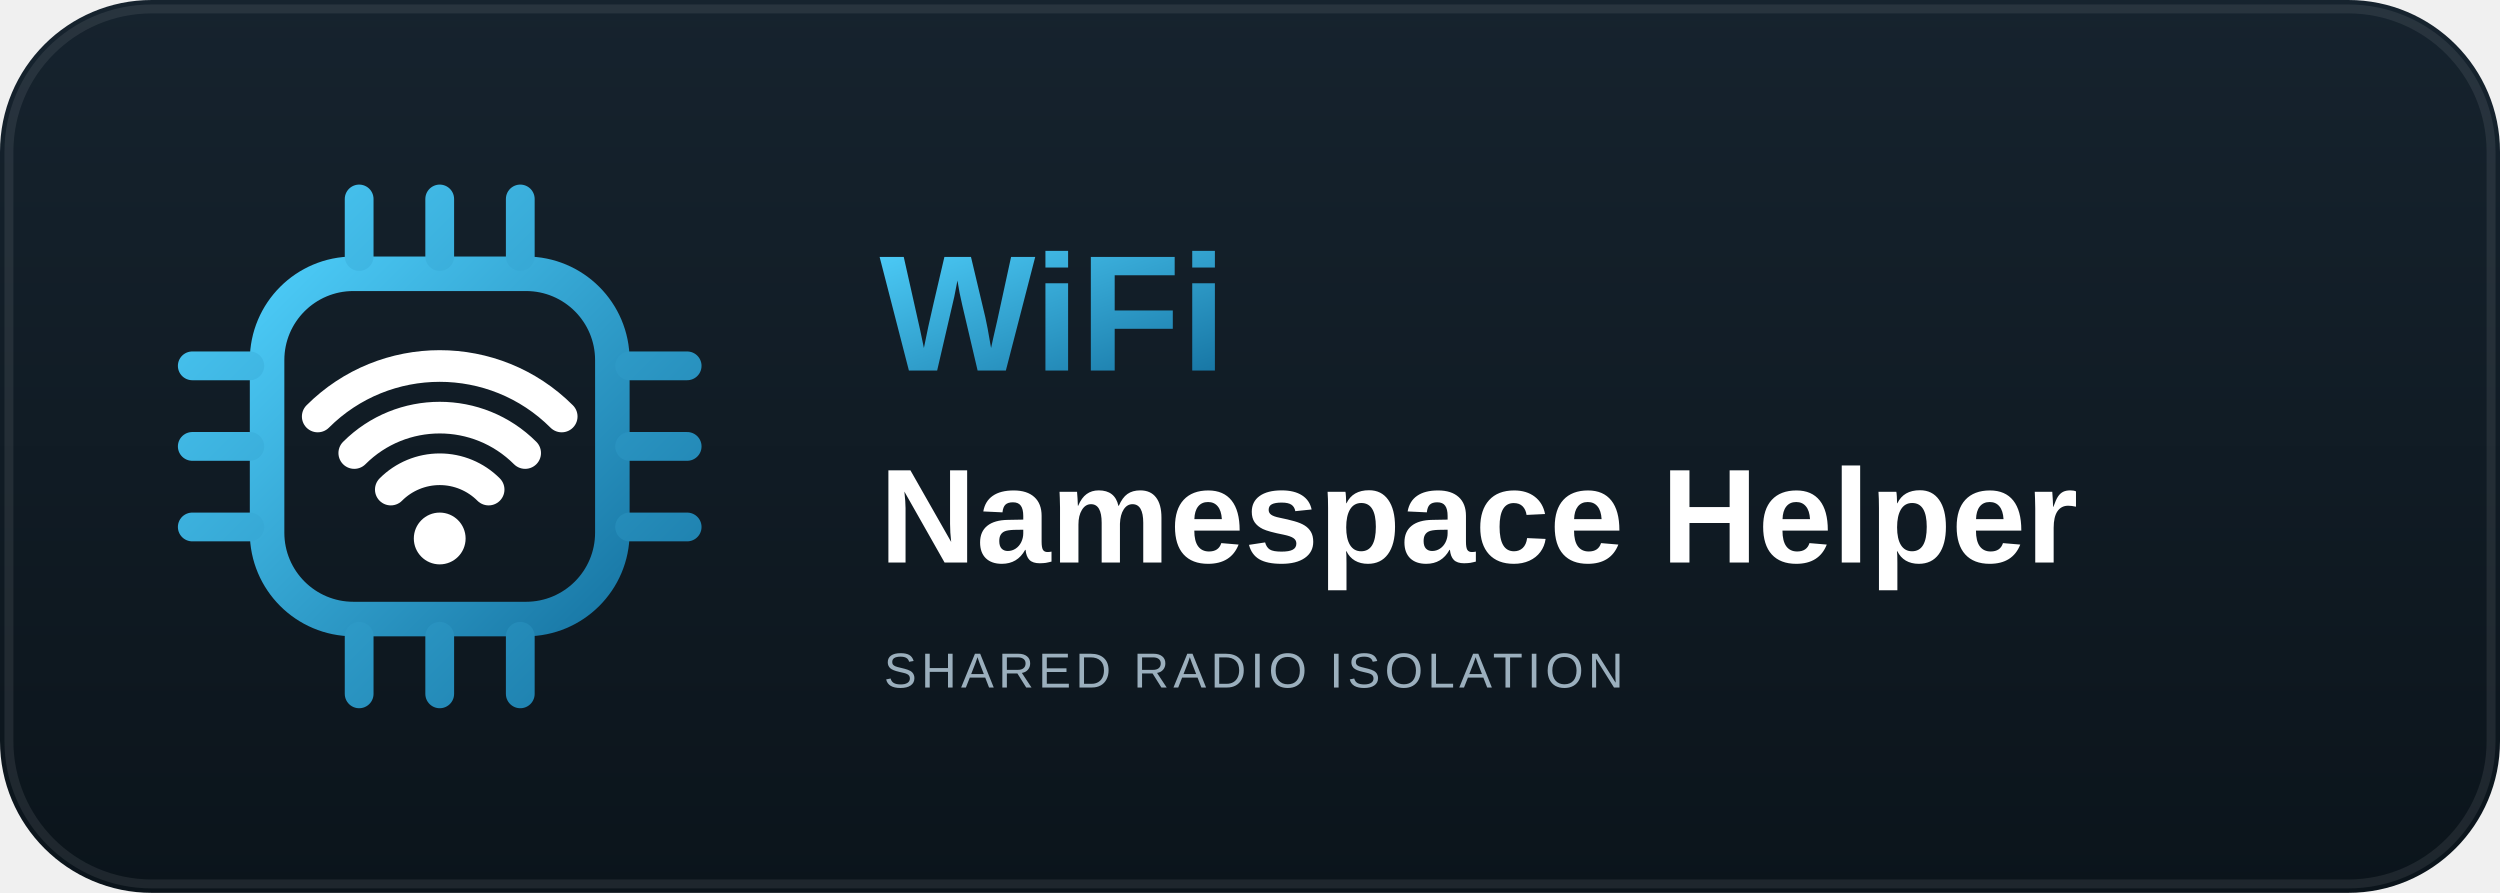
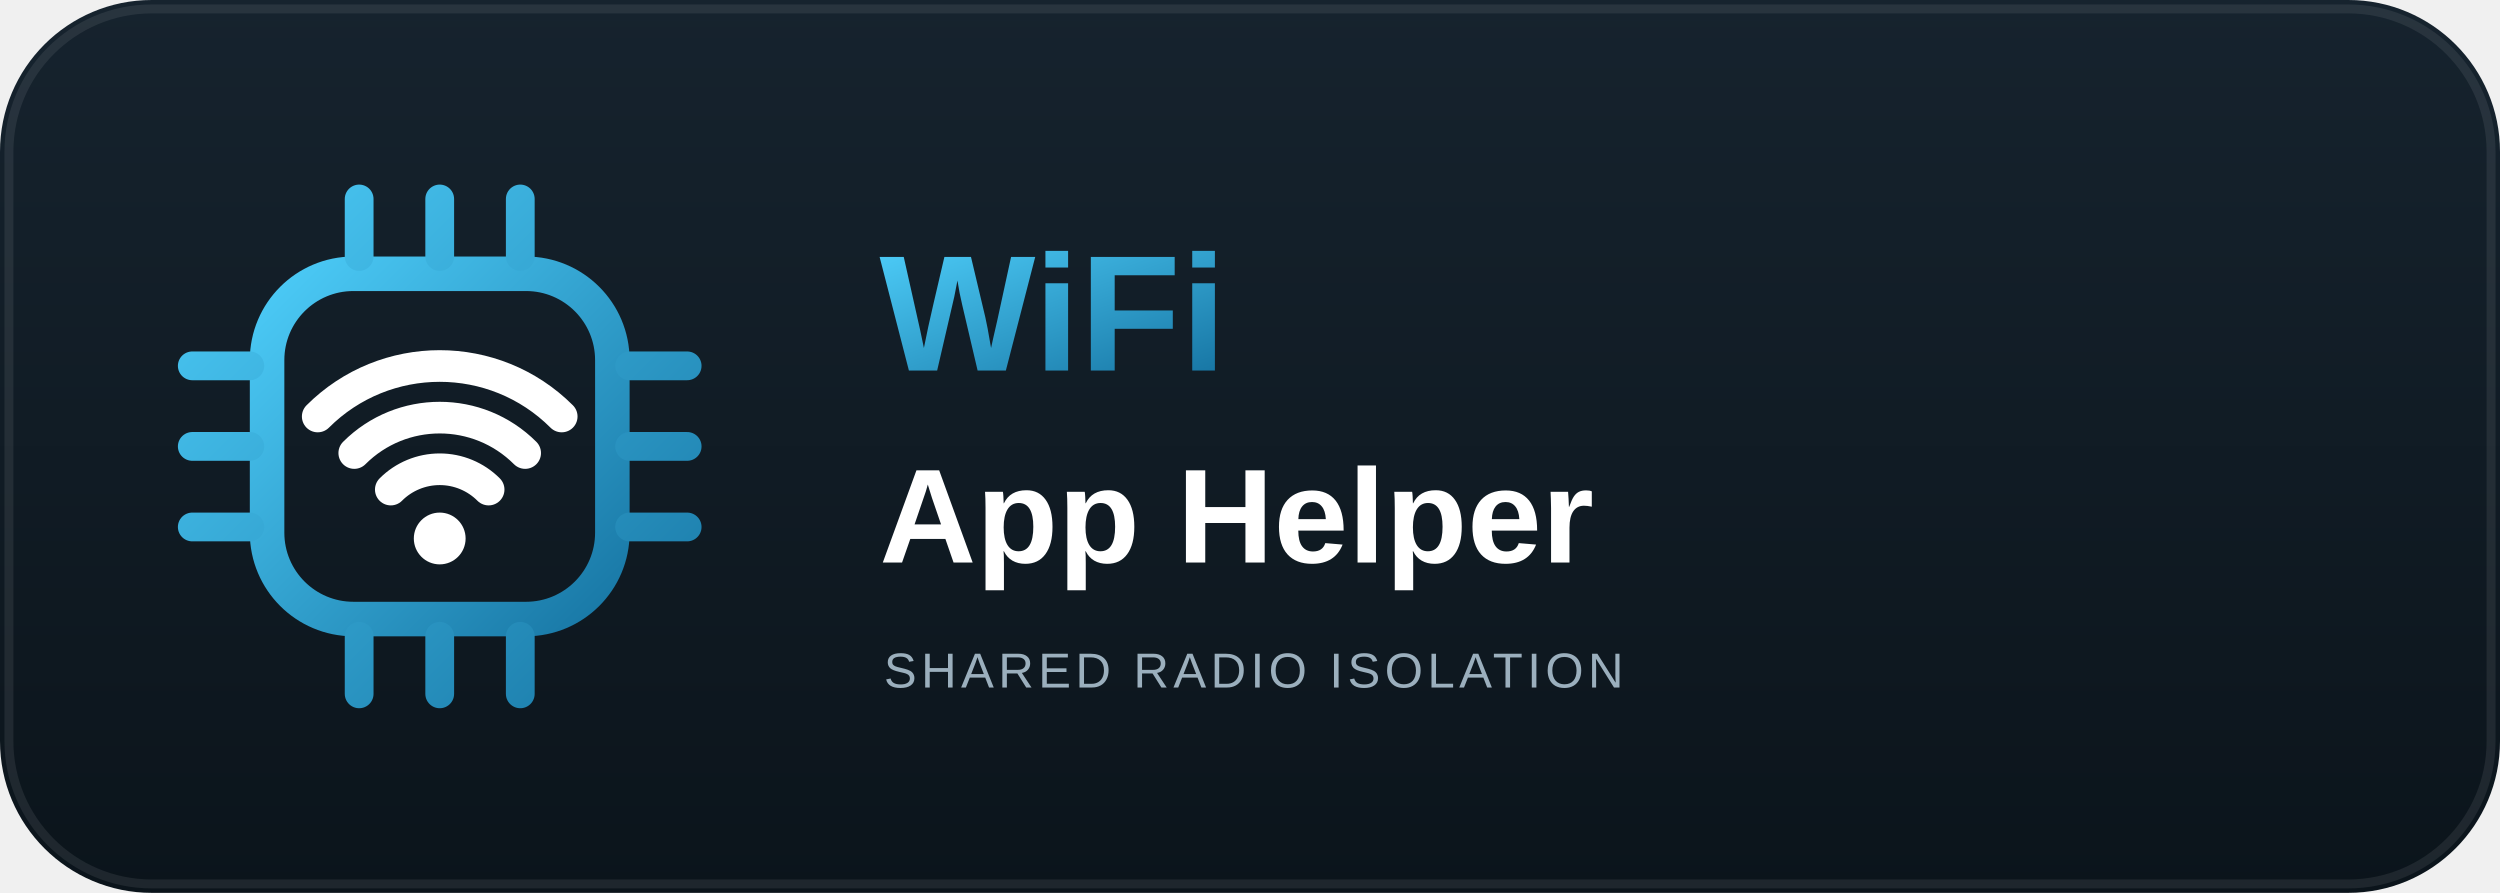
<svg xmlns="http://www.w3.org/2000/svg" viewBox="0 0 560 200">
  <defs>
    <linearGradient id="bg" x1="0" y1="0" x2="0" y2="1">
      <stop offset="0" stop-color="#16232e" />
      <stop offset="1" stop-color="#0b141b" />
    </linearGradient>
    <linearGradient id="ac" x1="0" y1="0" x2="1" y2="1">
      <stop offset="0" stop-color="#4CCBF7" />
      <stop offset="1" stop-color="#1877A5" />
    </linearGradient>
  </defs>
  <rect width="560" height="200" rx="34" fill="url(#bg)" />
  <rect x="2" y="2" width="556" height="196" rx="32" fill="none" stroke="#fff" stroke-opacity=".08" stroke-width="2" />
  <g transform="translate(16 17.5) scale(.6445)">
    <g fill="none" stroke="url(#ac)" stroke-linecap="round" stroke-linejoin="round">
      <rect x="68" y="68" width="120" height="120" rx="30" stroke-width="12" />
      <path d="M42 100H62 M194 100H214 M100 42V62 M100 194V214 M42 128H62 M194 128H214 M128 42V62 M128 194V214 M42 156H62 M194 156H214 M156 42V62 M156 194V214" stroke-width="10" />
    </g>
    <path d="M111.0 143.0A24 24 0 0 1 145.0 143.0 M98.3 130.3A42 42 0 0 1 157.7 130.3 M85.6 117.6A60 60 0 0 1 170.4 117.6" fill="none" stroke="#fff" stroke-linecap="round" stroke-width="11" />
    <circle cx="128" cy="160" r="9" fill="#fff" />
  </g>
  <text x="197" y="83" fill="url(#ac)" font-family="Arial,sans-serif" font-size="37" font-weight="700">WiFi</text>
-   <text x="197" y="126" fill="#fff" font-family="Arial,sans-serif" font-size="30" font-weight="700">Namespace Helper</text>
+   <text x="197" y="126" fill="#fff" font-family="Arial,sans-serif" font-size="30" font-weight="700">App Helper</text>
  <text x="198" y="154" fill="#9bafbd" font-family="Arial,sans-serif" font-size="11" letter-spacing="1">SHARED RADIO ISOLATION</text>
</svg>
